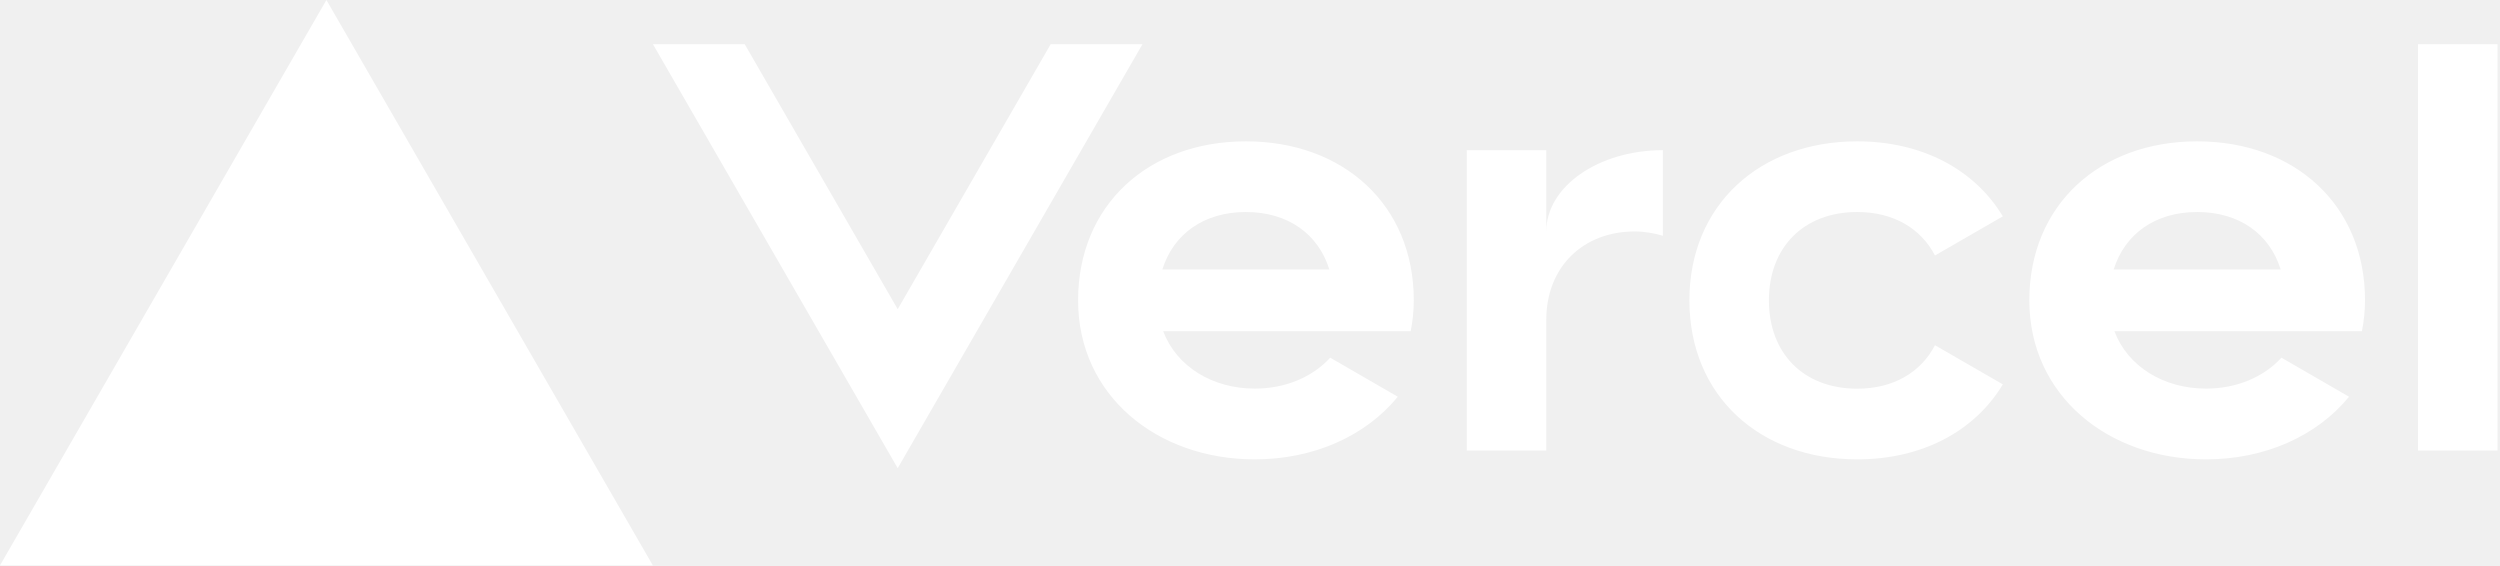
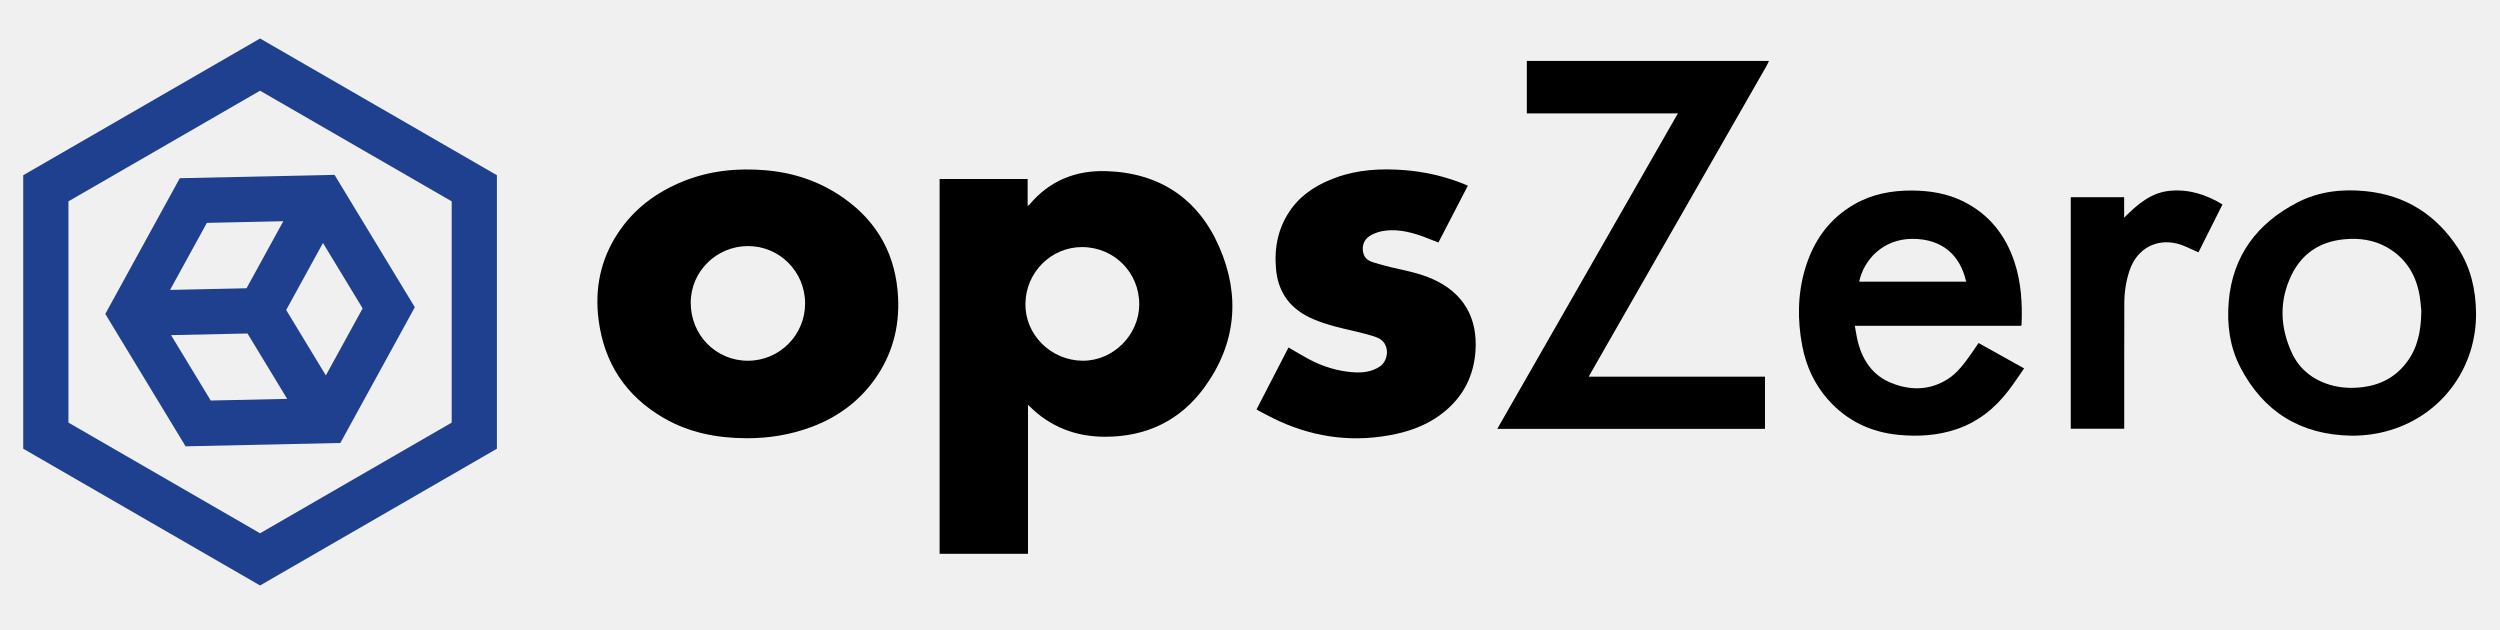
- <svg xmlns="http://www.w3.org/2000/svg" width="283" height="64" viewBox="0 0 283 64" fill="white">
-   <path d="M141.04 16c-11.04 0-19 7.2-19 18s8.96 18 20 18c6.67 0 12.55-2.64 16.19-7.09l-7.65-4.42c-2.02 2.21-5.09 3.5-8.54 3.5-4.79 0-8.86-2.5-10.37-6.5h28.02c.22-1.12.35-2.28.35-3.5 0-10.79-7.96-17.99-19-17.99zm-9.46 14.5c1.25-3.99 4.67-6.5 9.45-6.5 4.79 0 8.21 2.51 9.45 6.5h-18.9zM248.72 16c-11.04 0-19 7.2-19 18s8.96 18 20 18c6.67 0 12.55-2.64 16.19-7.09l-7.65-4.42c-2.02 2.21-5.09 3.5-8.54 3.5-4.79 0-8.86-2.5-10.37-6.5h28.02c.22-1.12.35-2.28.35-3.5 0-10.79-7.96-17.99-19-17.99zm-9.45 14.5c1.25-3.99 4.67-6.5 9.45-6.5 4.79 0 8.21 2.51 9.45 6.5h-18.9zM200.24 34c0 6 3.92 10 10 10 4.12 0 7.21-1.87 8.8-4.92l7.68 4.43c-3.18 5.3-9.14 8.49-16.48 8.49-11.05 0-19-7.2-19-18s7.96-18 19-18c7.34 0 13.29 3.19 16.48 8.49l-7.68 4.43c-1.59-3.05-4.68-4.92-8.8-4.92-6.07 0-10 4-10 10zm82.48-29v46h-9V5h9zM36.95 0L73.9 64H0L36.95 0zm92.38 5l-27.71 48L73.91 5H84.3l17.32 30 17.32-30h10.39zm58.91 12v9.69c-1-.29-2.06-.49-3.2-.49-5.81 0-10 4-10 10V51h-9V17h9v9.2c0-5.08 5.91-9.2 13.2-9.2z" fill="#fff" />
+ <svg xmlns="http://www.w3.org/2000/svg" viewBox="0 0 500 126">
+   <g transform="matrix(0.281694, 0, 0, 0.281694, -2.409247, 7.69973)" style="">
+     <path d="m1264.51,15.93c-.65,1.32-1.24,2.67-1.97,3.95-41.51,72.53-83.03,145.04-124.54,217.56-.44.77-.86,1.56-1.46,2.67h125.14v37.04h-190.07c42.77-74.7,85.4-149.17,128.24-223.99h-107.26V15.93c57.31,0,114.62,0,171.94,0Z" />
+     <path d="m738.42,365.87h-62.75V99.76h62.51v19.15c.68-.54,1.07-.75,1.34-1.07,14.24-16.93,32.78-24.36,54.5-23.67,37.86,1.19,65.21,19.54,80.2,53.84,15.11,34.57,11.99,68.66-10.46,99.57-17.21,23.71-41.3,35.22-70.7,35.18-20.73-.03-38.76-6.92-53.56-21.68-.23-.23-.5-.43-1.08-.92v105.7Zm78.98-176.83c.19-22.74-17.68-40.83-40.45-40.95-22.06-.12-40.14,17.94-40.37,40.31-.22,21.98,18.08,40.19,40.6,40.38,21.52.18,40.04-18.12,40.22-39.74Z" />
+     <path d="m538.48,283.8c-20.72-.05-40.6-3.89-58.68-14.35-26.9-15.57-42.34-38.99-46.27-69.83-2.79-21.89,1.33-42.34,13.43-60.96,11.3-17.4,27.12-29.26,46.15-37.05,18.96-7.77,38.72-9.77,59.01-8.06,20.35,1.71,39.05,8.13,55.69,19.91,24.25,17.18,36.95,40.85,38.38,70.53,1.03,21.32-4.27,40.85-16.78,58.24-11.36,15.79-26.43,26.73-44.62,33.54-14.94,5.59-30.39,8.1-46.3,8.05Zm1.13-55.02c22.49-.02,40.69-18.38,40.56-40.9-.13-22.52-18.32-40.62-40.7-40.5-22.35.12-40.47,18.06-40.51,40.13-.04,23.07,17.91,41.3,40.65,41.28Z" />
+     <path d="m923.39,219.38c5.06,2.92,9.76,5.81,14.62,8.39,9.88,5.24,20.4,8.46,31.58,9.22,6.5.44,12.77-.31,18.5-4.02,6.85-4.43,7.65-17.29-2.16-20.81-4.86-1.74-9.92-3.01-14.97-4.18-10.12-2.34-20.23-4.58-29.86-8.67-15.86-6.73-25.02-18.27-26.58-35.58-1.42-15.74,1.63-30.35,11.18-43.24,8-10.8,19.05-17.28,31.45-21.79,15.61-5.67,31.74-6.48,48.09-5.28,14.91,1.1,29.31,4.48,43.17,10.08.67.27,1.34.57,2.31.99-7.05,13.61-14.03,27.09-20.92,40.38-5.45-2.07-10.57-4.37-15.9-5.96-7.79-2.32-15.81-3.66-23.93-2.15-3.08.57-6.22,1.76-8.89,3.39-4.62,2.81-6.11,8.45-4.15,13.51,1.16,3,3.81,4.35,6.53,5.24,4.3,1.41,8.7,2.54,13.1,3.58,9.86,2.32,19.85,4.15,29.19,8.33,21.83,9.77,32.14,27.5,30.35,51.51-1.24,16.68-8.05,30.63-20.73,41.55-10.16,8.74-22.18,13.93-35.14,16.79-28.84,6.35-56.73,3.18-83.58-9.04-4.87-2.22-9.56-4.82-14.33-7.25-.5-.26-.96-.6-1.64-1.04,7.58-14.67,15.13-29.28,22.71-43.95Z" />
+     <path d="m1443.54,203.97h-118.09c.86,4.44,1.39,8.67,2.52,12.73,3.53,12.63,10.71,22.65,23.04,27.72,13.74,5.65,27.67,5.56,40.54-2.67,6.95-4.44,11.78-11.23,16.53-17.91,1.76-2.47,3.44-5.01,5.24-7.64,10.72,5.98,21.29,11.87,32.34,18.03-3.73,5.31-7.19,10.6-11.02,15.62-9.67,12.68-21.7,22.36-36.95,27.53-13.42,4.55-27.28,5.39-41.32,4.01-19.81-1.95-36.59-10.01-49.87-24.95-9.72-10.94-15.6-23.8-18.33-38.07-3.56-18.58-3.37-37.1,2.13-55.31,5.87-19.44,16.94-35.09,34.82-45.35,12.64-7.26,26.47-9.84,40.91-9.76,12.69.07,25.01,2.04,36.47,7.73,18.29,9.09,29.97,23.88,36.31,43.03,4.78,14.45,5.65,29.39,5.03,44.48,0,.15-.11.3-.31.79Zm-39.03-31.33c-4.21-18.87-17.14-30.45-38.21-30.39-20.95.06-34.51,14.93-37.73,30.39h75.95Z" />
+     <path d="m1677.7,281.99c-35.7-.69-62.05-16.84-78.49-48.47-7.55-14.52-9.65-30.44-8.29-46.65,2.76-32.8,20.27-55.75,48.94-70.54,15.06-7.77,31.47-9.6,48.2-7.94,28.4,2.81,50.15,16.71,65.64,40.41,9.01,13.77,12.55,29.21,12.81,45.54.61,38.85-23.79,72.55-60.92,83.74-9.05,2.73-18.36,4.02-27.89,3.91Zm49.98-88.66c-.3-2.59-.56-7.31-1.43-11.91-2.72-14.44-10.08-25.87-23.04-33.2-9.42-5.33-19.69-6.69-30.39-5.66-17.08,1.65-29.86,10.05-37.29,25.32-8.9,18.29-8.24,37.13.25,55.4,5.37,11.54,14.85,18.98,27.1,22.63,7.53,2.24,15.26,2.58,23.05,1.63,13.01-1.58,23.67-7.32,31.55-17.89,7.57-10.16,10.02-21.86,10.2-36.33Z" />
+     <path d="m1586.5,117.82c-5.82,11.59-11.57,23.06-17.07,34.01-5.07-2.13-9.81-4.81-14.89-6.13-15.21-3.94-28.73,3.73-33.87,18.58-2.64,7.64-3.83,15.54-3.87,23.56-.11,28.7-.06,57.4-.07,86.1,0,.98,0,1.97,0,3.14h-37.96V112.66h37.9v14.55c9.62-9.61,19.24-18,33.01-19.13,13.38-1.09,25.36,2.77,36.81,9.75Z" />
+   </g>
+   <g transform="matrix(0.281694, 0, 0, 0.281694, -2.409247, 7.69973)" style="">
+     <path class="cls-1" d="m193.19,388.34L25.04,291.25V97.07L193.19,0l168.17,97.07v194.18l-168.17,97.09Zm-136.04-115.62l136.04,78.56,136.05-78.56V115.61L193.19,37.07,57.15,115.61v157.11Z" style="fill: rgb(30, 64, 142);" />
+     <path class="cls-1" d="m246.08,96.81l-109.88,2.38-52.89,96.37,57.01,93.99,109.88-2.38,52.87-96.37-57-93.99Zm-34.35,95.96l26.13-47.59,28.16,46.43-26.11,47.6-28.17-46.44Zm-56.31-61.87l54.28-1.17-26.11,47.6-54.29,1.17,26.12-47.6Zm-25.42,79.71l54.28-1.17,28.17,46.42-54.28,1.17-28.17-46.42Z" style="fill: rgb(30, 64, 142);" />
+   </g>
</svg>
